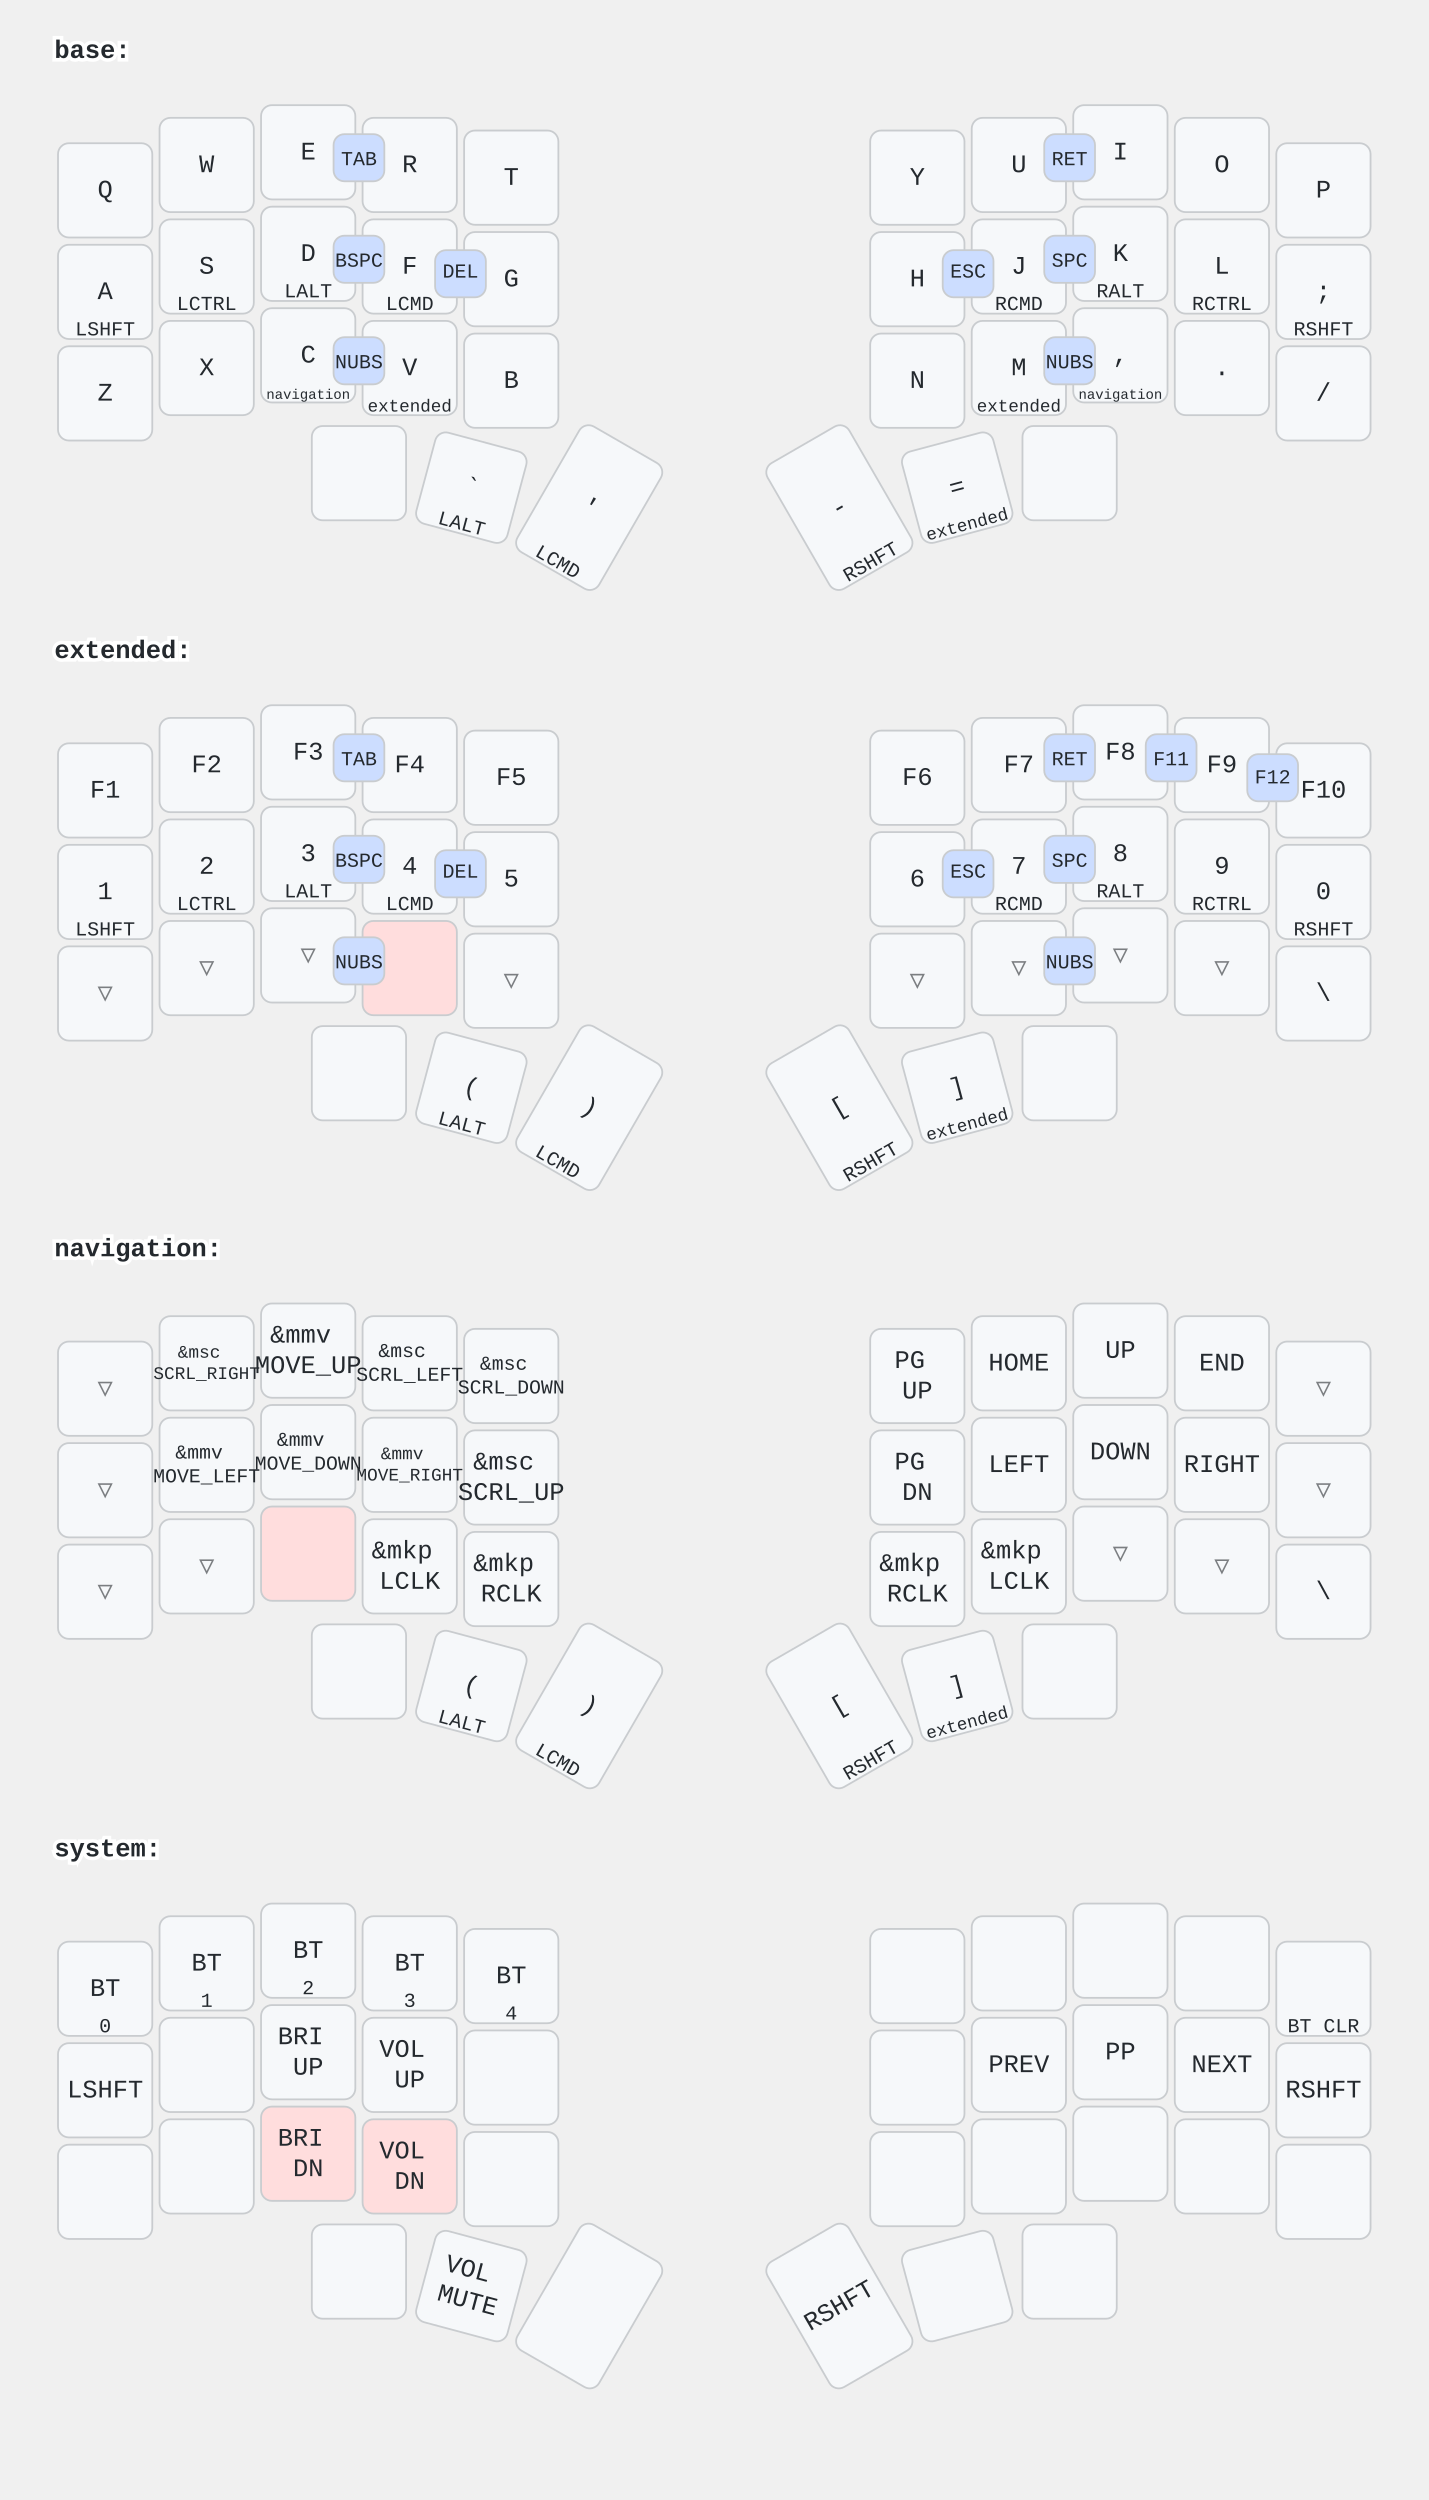
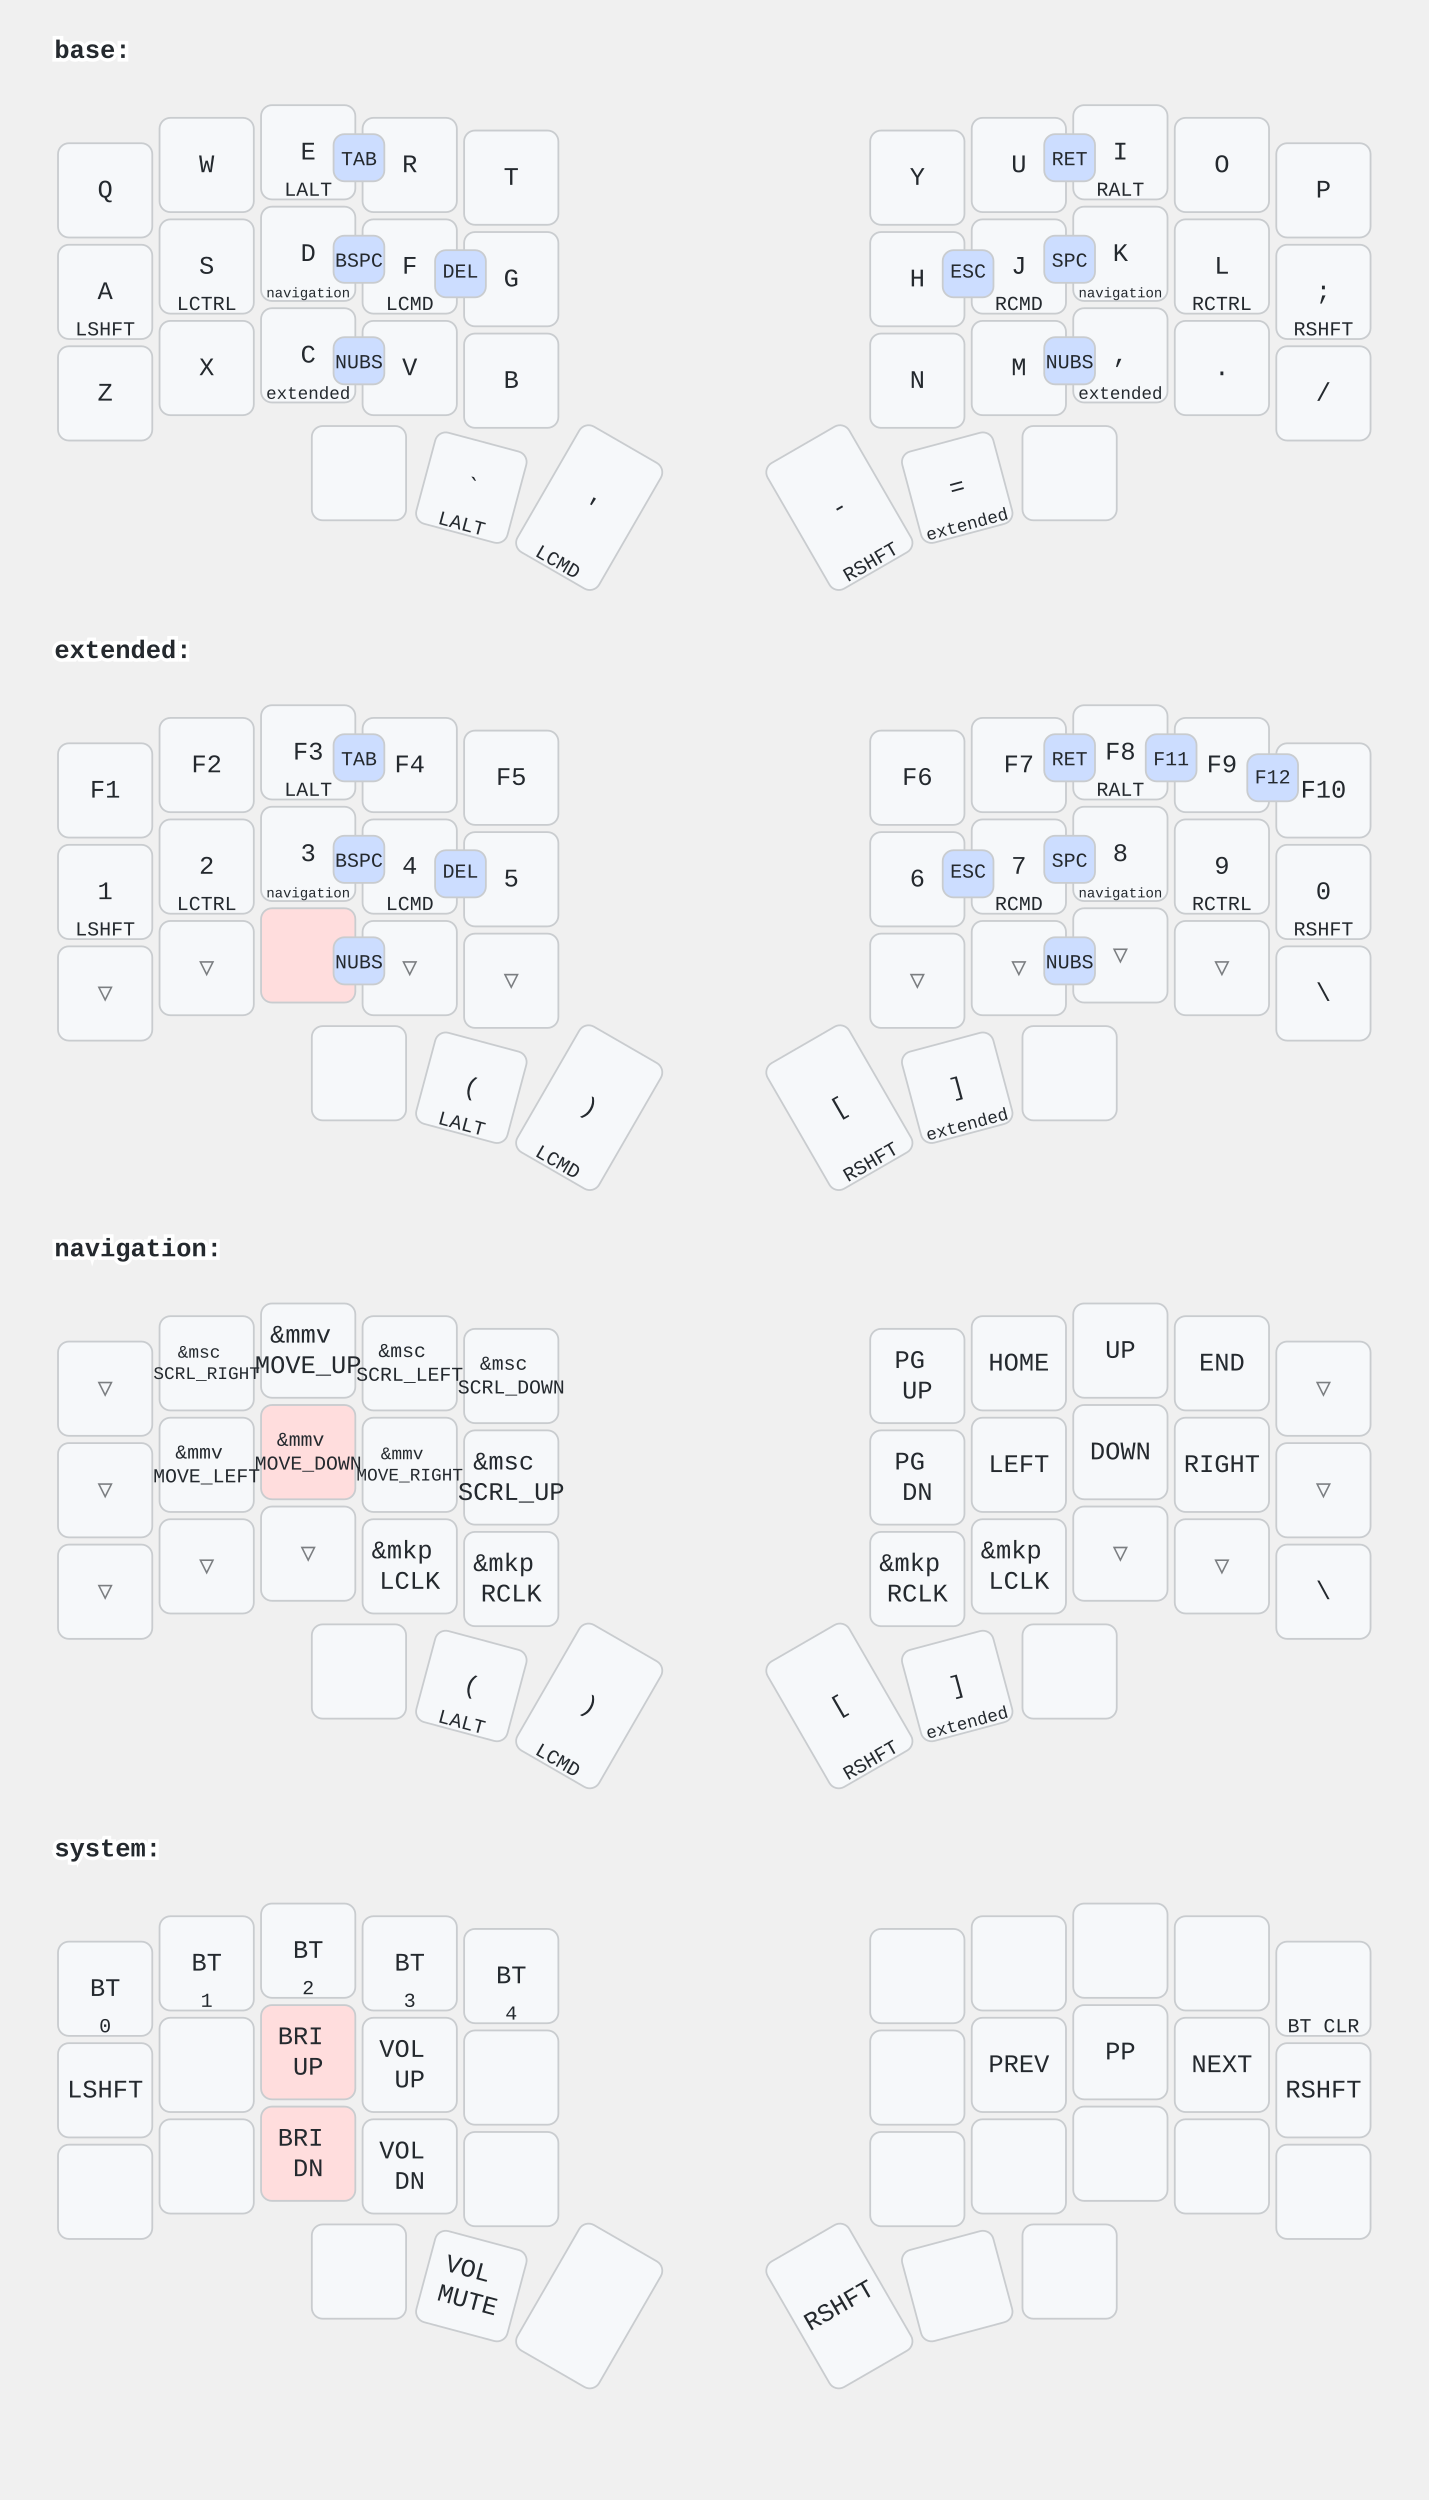
<svg xmlns="http://www.w3.org/2000/svg" width="788" height="1379" viewBox="0 0 788 1379" class="keymap">
  <style>/* inherit to force styles through use tags */
svg path {
    fill: inherit;
}

/* font and background color specifications */
svg.keymap {
    font-family: SFMono-Regular,Consolas,Liberation Mono,Menlo,monospace;
    font-size: 14px;
    font-kerning: normal;
    text-rendering: optimizeLegibility;
    fill: #24292e;
}

/* default key styling */
rect.key {
    fill: #f6f8fa;
}

rect.key, rect.combo {
    stroke: #c9cccf;
    stroke-width: 1;
}

/* default key side styling, only used is draw_key_sides is set */
rect.side {
    filter: brightness(90%);
}

/* color accent for combo boxes */
rect.combo, rect.combo-separate {
    fill: #cdf;
}

/* color accent for held keys */
rect.held, rect.combo.held {
    fill: #fdd;
}

/* color accent for ghost (optional) keys */
rect.ghost, rect.combo.ghost {
    stroke-dasharray: 4, 4;
    stroke-width: 2;
}

text {
    text-anchor: middle;
    dominant-baseline: middle;
}

/* styling for layer labels */
text.label {
    font-weight: bold;
    text-anchor: start;
    stroke: white;
    stroke-width: 4;
    paint-order: stroke;
}

/* styling for optional footer */
text.footer {
    text-anchor: end;
    dominant-baseline: auto;
    stroke: white;
    stroke-width: 4;
    paint-order: stroke;
}

/* styling for combo tap, and key non-tap label text */
text.combo, text.hold, text.shifted, text.left, text.right {
    font-size: 11px;
}

text.hold {
    text-anchor: middle;
    dominant-baseline: auto;
}

text.shifted {
    text-anchor: middle;
    dominant-baseline: hanging;
}

text.left {
    text-anchor: start;
}

text.right {
    text-anchor: end;
}

text.layer-activator {
    text-decoration: underline;
}

/* styling for hold/shifted label text in combo box */
text.combo.hold, text.combo.shifted, text.combo.left, text.combo.right {
    font-size: 8px;
}

/* lighter symbol for transparent keys */
text.trans {
    fill: #7b7e81;
}

/* styling for combo dendrons */
path.combo {
    stroke-width: 1;
    stroke: gray;
    fill: none;
}

/* Start Tabler Icons Cleanup */
/* cannot use height/width with glyphs */
.icon-tabler &gt; path {
    fill: inherit;
    stroke: inherit;
    stroke-width: 2;
}
/* hide tabler's default box */
.icon-tabler &gt; path[stroke="none"][fill="none"] {
    visibility: hidden;
}
/* End Tabler Icons Cleanup */
</style>
  <g transform="translate(30, 0)" class="layer-base">
    <text x="0" y="28" class="label" id="base">base:</text>
    <g transform="translate(0, 56)">
      <g transform="translate(28, 49)" class="key keypos-0">
        <rect rx="6" ry="6" x="-26" y="-26" width="52" height="52" class="key" />
        <text x="0" y="0" class="key tap">Q</text>
      </g>
      <g transform="translate(84, 35)" class="key keypos-1">
        <rect rx="6" ry="6" x="-26" y="-26" width="52" height="52" class="key" />
        <text x="0" y="0" class="key tap">W</text>
      </g>
      <g transform="translate(140, 28)" class="key keypos-2">
        <rect rx="6" ry="6" x="-26" y="-26" width="52" height="52" class="key" />
        <text x="0" y="0" class="key tap">E</text>
+         <text x="0" y="24" class="key hold">LALT</text>
      </g>
      <g transform="translate(196, 35)" class="key keypos-3">
        <rect rx="6" ry="6" x="-26" y="-26" width="52" height="52" class="key" />
        <text x="0" y="0" class="key tap">R</text>
      </g>
      <g transform="translate(252, 42)" class="key keypos-4">
        <rect rx="6" ry="6" x="-26" y="-26" width="52" height="52" class="key" />
        <text x="0" y="0" class="key tap">T</text>
      </g>
      <g transform="translate(476, 42)" class="key keypos-5">
        <rect rx="6" ry="6" x="-26" y="-26" width="52" height="52" class="key" />
        <text x="0" y="0" class="key tap">Y</text>
      </g>
      <g transform="translate(532, 35)" class="key keypos-6">
        <rect rx="6" ry="6" x="-26" y="-26" width="52" height="52" class="key" />
        <text x="0" y="0" class="key tap">U</text>
      </g>
      <g transform="translate(588, 28)" class="key keypos-7">
        <rect rx="6" ry="6" x="-26" y="-26" width="52" height="52" class="key" />
        <text x="0" y="0" class="key tap">I</text>
+         <text x="0" y="24" class="key hold">RALT</text>
      </g>
      <g transform="translate(644, 35)" class="key keypos-8">
        <rect rx="6" ry="6" x="-26" y="-26" width="52" height="52" class="key" />
        <text x="0" y="0" class="key tap">O</text>
      </g>
      <g transform="translate(700, 49)" class="key keypos-9">
        <rect rx="6" ry="6" x="-26" y="-26" width="52" height="52" class="key" />
        <text x="0" y="0" class="key tap">P</text>
      </g>
      <g transform="translate(28, 105)" class="key keypos-10">
        <rect rx="6" ry="6" x="-26" y="-26" width="52" height="52" class="key" />
        <text x="0" y="0" class="key tap">A</text>
        <text x="0" y="24" class="key hold">LSHFT</text>
      </g>
      <g transform="translate(84, 91)" class="key keypos-11">
        <rect rx="6" ry="6" x="-26" y="-26" width="52" height="52" class="key" />
        <text x="0" y="0" class="key tap">S</text>
        <text x="0" y="24" class="key hold">LCTRL</text>
      </g>
      <g transform="translate(140, 84)" class="key keypos-12">
        <rect rx="6" ry="6" x="-26" y="-26" width="52" height="52" class="key" />
        <text x="0" y="0" class="key tap">D</text>
-         <text x="0" y="24" class="key hold">LALT</text>
-       </g>
-       <g transform="translate(196, 91)" class="key keypos-13">
-         <rect rx="6" ry="6" x="-26" y="-26" width="52" height="52" class="key" />
-         <text x="0" y="0" class="key tap">F</text>
-         <text x="0" y="24" class="key hold">LCMD</text>
-       </g>
-       <g transform="translate(252, 98)" class="key keypos-14">
-         <rect rx="6" ry="6" x="-26" y="-26" width="52" height="52" class="key" />
-         <text x="0" y="0" class="key tap">G</text>
-       </g>
-       <g transform="translate(476, 98)" class="key keypos-15">
-         <rect rx="6" ry="6" x="-26" y="-26" width="52" height="52" class="key" />
-         <text x="0" y="0" class="key tap">H</text>
-       </g>
-       <g transform="translate(532, 91)" class="key keypos-16">
-         <rect rx="6" ry="6" x="-26" y="-26" width="52" height="52" class="key" />
-         <text x="0" y="0" class="key tap">J</text>
-         <text x="0" y="24" class="key hold">RCMD</text>
-       </g>
-       <g transform="translate(588, 84)" class="key keypos-17">
-         <rect rx="6" ry="6" x="-26" y="-26" width="52" height="52" class="key" />
-         <text x="0" y="0" class="key tap">K</text>
-         <text x="0" y="24" class="key hold">RALT</text>
-       </g>
-       <g transform="translate(644, 91)" class="key keypos-18">
-         <rect rx="6" ry="6" x="-26" y="-26" width="52" height="52" class="key" />
-         <text x="0" y="0" class="key tap">L</text>
-         <text x="0" y="24" class="key hold">RCTRL</text>
-       </g>
-       <g transform="translate(700, 105)" class="key keypos-19">
-         <rect rx="6" ry="6" x="-26" y="-26" width="52" height="52" class="key" />
-         <text x="0" y="0" class="key tap">;</text>
-         <text x="0" y="24" class="key hold">RSHFT</text>
-       </g>
-       <g transform="translate(28, 161)" class="key keypos-20">
-         <rect rx="6" ry="6" x="-26" y="-26" width="52" height="52" class="key" />
-         <text x="0" y="0" class="key tap">Z</text>
-       </g>
-       <g transform="translate(84, 147)" class="key keypos-21">
-         <rect rx="6" ry="6" x="-26" y="-26" width="52" height="52" class="key" />
-         <text x="0" y="0" class="key tap">X</text>
-       </g>
-       <g transform="translate(140, 140)" class="key keypos-22">
-         <rect rx="6" ry="6" x="-26" y="-26" width="52" height="52" class="key" />
-         <text x="0" y="0" class="key tap">C</text>
        <a href="#navigation">
          <text x="0" y="24" class="key hold layer-activator">
            <tspan style="font-size: 70%">navigation</tspan>
          </text>
        </a>
      </g>
-       <g transform="translate(196, 147)" class="key keypos-23">
-         <rect rx="6" ry="6" x="-26" y="-26" width="52" height="52" class="key" />
-         <text x="0" y="0" class="key tap">V</text>
+       <g transform="translate(196, 91)" class="key keypos-13">
+         <rect rx="6" ry="6" x="-26" y="-26" width="52" height="52" class="key" />
+         <text x="0" y="0" class="key tap">F</text>
+         <text x="0" y="24" class="key hold">LCMD</text>
+       </g>
+       <g transform="translate(252, 98)" class="key keypos-14">
+         <rect rx="6" ry="6" x="-26" y="-26" width="52" height="52" class="key" />
+         <text x="0" y="0" class="key tap">G</text>
+       </g>
+       <g transform="translate(476, 98)" class="key keypos-15">
+         <rect rx="6" ry="6" x="-26" y="-26" width="52" height="52" class="key" />
+         <text x="0" y="0" class="key tap">H</text>
+       </g>
+       <g transform="translate(532, 91)" class="key keypos-16">
+         <rect rx="6" ry="6" x="-26" y="-26" width="52" height="52" class="key" />
+         <text x="0" y="0" class="key tap">J</text>
+         <text x="0" y="24" class="key hold">RCMD</text>
+       </g>
+       <g transform="translate(588, 84)" class="key keypos-17">
+         <rect rx="6" ry="6" x="-26" y="-26" width="52" height="52" class="key" />
+         <text x="0" y="0" class="key tap">K</text>
+         <a href="#navigation">
+           <text x="0" y="24" class="key hold layer-activator">
+             <tspan style="font-size: 70%">navigation</tspan>
+           </text>
+         </a>
+       </g>
+       <g transform="translate(644, 91)" class="key keypos-18">
+         <rect rx="6" ry="6" x="-26" y="-26" width="52" height="52" class="key" />
+         <text x="0" y="0" class="key tap">L</text>
+         <text x="0" y="24" class="key hold">RCTRL</text>
+       </g>
+       <g transform="translate(700, 105)" class="key keypos-19">
+         <rect rx="6" ry="6" x="-26" y="-26" width="52" height="52" class="key" />
+         <text x="0" y="0" class="key tap">;</text>
+         <text x="0" y="24" class="key hold">RSHFT</text>
+       </g>
+       <g transform="translate(28, 161)" class="key keypos-20">
+         <rect rx="6" ry="6" x="-26" y="-26" width="52" height="52" class="key" />
+         <text x="0" y="0" class="key tap">Z</text>
+       </g>
+       <g transform="translate(84, 147)" class="key keypos-21">
+         <rect rx="6" ry="6" x="-26" y="-26" width="52" height="52" class="key" />
+         <text x="0" y="0" class="key tap">X</text>
+       </g>
+       <g transform="translate(140, 140)" class="key keypos-22">
+         <rect rx="6" ry="6" x="-26" y="-26" width="52" height="52" class="key" />
+         <text x="0" y="0" class="key tap">C</text>
        <a href="#extended">
          <text x="0" y="24" class="key hold layer-activator">
            <tspan style="font-size: 88%">extended</tspan>
          </text>
        </a>
      </g>
+       <g transform="translate(196, 147)" class="key keypos-23">
+         <rect rx="6" ry="6" x="-26" y="-26" width="52" height="52" class="key" />
+         <text x="0" y="0" class="key tap">V</text>
+       </g>
      <g transform="translate(252, 154)" class="key keypos-24">
        <rect rx="6" ry="6" x="-26" y="-26" width="52" height="52" class="key" />
        <text x="0" y="0" class="key tap">B</text>
      </g>
      <g transform="translate(476, 154)" class="key keypos-25">
        <rect rx="6" ry="6" x="-26" y="-26" width="52" height="52" class="key" />
        <text x="0" y="0" class="key tap">N</text>
      </g>
      <g transform="translate(532, 147)" class="key keypos-26">
        <rect rx="6" ry="6" x="-26" y="-26" width="52" height="52" class="key" />
        <text x="0" y="0" class="key tap">M</text>
+       </g>
+       <g transform="translate(588, 140)" class="key keypos-27">
+         <rect rx="6" ry="6" x="-26" y="-26" width="52" height="52" class="key" />
+         <text x="0" y="0" class="key tap">,</text>
        <a href="#extended">
          <text x="0" y="24" class="key hold layer-activator">
            <tspan style="font-size: 88%">extended</tspan>
-           </text>
-         </a>
-       </g>
-       <g transform="translate(588, 140)" class="key keypos-27">
-         <rect rx="6" ry="6" x="-26" y="-26" width="52" height="52" class="key" />
-         <text x="0" y="0" class="key tap">,</text>
-         <a href="#navigation">
-           <text x="0" y="24" class="key hold layer-activator">
-             <tspan style="font-size: 70%">navigation</tspan>
          </text>
        </a>
      </g>
      <g transform="translate(644, 147)" class="key keypos-28">
        <rect rx="6" ry="6" x="-26" y="-26" width="52" height="52" class="key" />
        <text x="0" y="0" class="key tap">.</text>
      </g>
      <g transform="translate(700, 161)" class="key keypos-29">
        <rect rx="6" ry="6" x="-26" y="-26" width="52" height="52" class="key" />
        <text x="0" y="0" class="key tap">/</text>
      </g>
      <g transform="translate(168, 205)" class="key keypos-30">
        <rect rx="6" ry="6" x="-26" y="-26" width="52" height="52" class="key" />
      </g>
      <g transform="translate(230, 213) rotate(15.0)" class="key keypos-31">
        <rect rx="6" ry="6" x="-26" y="-26" width="52" height="52" class="key" />
        <text x="0" y="0" class="key tap">`</text>
        <text x="0" y="24" class="key hold">LALT</text>
      </g>
      <g transform="translate(295, 224) rotate(30.0)" class="key keypos-32">
        <rect rx="6" ry="6" x="-26" y="-40" width="52" height="80" class="key" />
        <text x="0" y="0" class="key tap">'</text>
        <text x="0" y="38" class="key hold">LCMD</text>
      </g>
      <g transform="translate(433, 224) rotate(-30.0)" class="key keypos-33">
        <rect rx="6" ry="6" x="-26" y="-40" width="52" height="80" class="key" />
        <text x="0" y="0" class="key tap">-</text>
        <text x="0" y="38" class="key hold">RSHFT</text>
      </g>
      <g transform="translate(498, 213) rotate(-15.0)" class="key keypos-34">
        <rect rx="6" ry="6" x="-26" y="-26" width="52" height="52" class="key" />
        <text x="0" y="0" class="key tap">=</text>
        <a href="#extended">
          <text x="0" y="24" class="key hold layer-activator">
            <tspan style="font-size: 88%">extended</tspan>
          </text>
        </a>
      </g>
      <g transform="translate(560, 205)" class="key keypos-35">
        <rect rx="6" ry="6" x="-26" y="-26" width="52" height="52" class="key" />
      </g>
      <g class="combo combopos-0">
        <rect rx="6" ry="6" x="154" y="18" width="28" height="26" class="combo" />
        <text x="168" y="32" class="combo tap">TAB</text>
      </g>
      <g class="combo combopos-1">
        <rect rx="6" ry="6" x="154" y="74" width="28" height="26" class="combo" />
        <text x="168" y="88" class="combo tap">BSPC</text>
      </g>
      <g class="combo combopos-2">
        <rect rx="6" ry="6" x="210" y="82" width="28" height="26" class="combo" />
        <text x="224" y="94" class="combo tap">DEL</text>
      </g>
      <g class="combo combopos-3">
        <rect rx="6" ry="6" x="546" y="18" width="28" height="26" class="combo" />
        <text x="560" y="32" class="combo tap">RET</text>
      </g>
      <g class="combo combopos-4">
        <rect rx="6" ry="6" x="490" y="82" width="28" height="26" class="combo" />
        <text x="504" y="94" class="combo tap">ESC</text>
      </g>
      <g class="combo combopos-5">
        <rect rx="6" ry="6" x="546" y="74" width="28" height="26" class="combo" />
        <text x="560" y="88" class="combo tap">SPC</text>
      </g>
      <g class="combo combopos-6">
        <rect rx="6" ry="6" x="154" y="130" width="28" height="26" class="combo" />
        <text x="168" y="144" class="combo tap">NUBS</text>
      </g>
      <g class="combo combopos-7">
        <rect rx="6" ry="6" x="546" y="130" width="28" height="26" class="combo" />
        <text x="560" y="144" class="combo tap">NUBS</text>
      </g>
    </g>
  </g>
  <g transform="translate(30, 331)" class="layer-extended">
    <text x="0" y="28" class="label" id="extended">extended:</text>
    <g transform="translate(0, 56)">
      <g transform="translate(28, 49)" class="key keypos-0">
        <rect rx="6" ry="6" x="-26" y="-26" width="52" height="52" class="key" />
        <text x="0" y="0" class="key tap">F1</text>
      </g>
      <g transform="translate(84, 35)" class="key keypos-1">
        <rect rx="6" ry="6" x="-26" y="-26" width="52" height="52" class="key" />
        <text x="0" y="0" class="key tap">F2</text>
      </g>
      <g transform="translate(140, 28)" class="key keypos-2">
        <rect rx="6" ry="6" x="-26" y="-26" width="52" height="52" class="key" />
        <text x="0" y="0" class="key tap">F3</text>
+         <text x="0" y="24" class="key hold">LALT</text>
      </g>
      <g transform="translate(196, 35)" class="key keypos-3">
        <rect rx="6" ry="6" x="-26" y="-26" width="52" height="52" class="key" />
        <text x="0" y="0" class="key tap">F4</text>
      </g>
      <g transform="translate(252, 42)" class="key keypos-4">
        <rect rx="6" ry="6" x="-26" y="-26" width="52" height="52" class="key" />
        <text x="0" y="0" class="key tap">F5</text>
      </g>
      <g transform="translate(476, 42)" class="key keypos-5">
        <rect rx="6" ry="6" x="-26" y="-26" width="52" height="52" class="key" />
        <text x="0" y="0" class="key tap">F6</text>
      </g>
      <g transform="translate(532, 35)" class="key keypos-6">
        <rect rx="6" ry="6" x="-26" y="-26" width="52" height="52" class="key" />
        <text x="0" y="0" class="key tap">F7</text>
      </g>
      <g transform="translate(588, 28)" class="key keypos-7">
        <rect rx="6" ry="6" x="-26" y="-26" width="52" height="52" class="key" />
        <text x="0" y="0" class="key tap">F8</text>
+         <text x="0" y="24" class="key hold">RALT</text>
      </g>
      <g transform="translate(644, 35)" class="key keypos-8">
        <rect rx="6" ry="6" x="-26" y="-26" width="52" height="52" class="key" />
        <text x="0" y="0" class="key tap">F9</text>
      </g>
      <g transform="translate(700, 49)" class="key keypos-9">
        <rect rx="6" ry="6" x="-26" y="-26" width="52" height="52" class="key" />
        <text x="0" y="0" class="key tap">F10</text>
      </g>
      <g transform="translate(28, 105)" class="key keypos-10">
        <rect rx="6" ry="6" x="-26" y="-26" width="52" height="52" class="key" />
        <text x="0" y="0" class="key tap">1</text>
        <text x="0" y="24" class="key hold">LSHFT</text>
      </g>
      <g transform="translate(84, 91)" class="key keypos-11">
        <rect rx="6" ry="6" x="-26" y="-26" width="52" height="52" class="key" />
        <text x="0" y="0" class="key tap">2</text>
        <text x="0" y="24" class="key hold">LCTRL</text>
      </g>
      <g transform="translate(140, 84)" class="key keypos-12">
        <rect rx="6" ry="6" x="-26" y="-26" width="52" height="52" class="key" />
        <text x="0" y="0" class="key tap">3</text>
-         <text x="0" y="24" class="key hold">LALT</text>
+         <a href="#navigation">
+           <text x="0" y="24" class="key hold layer-activator">
+             <tspan style="font-size: 70%">navigation</tspan>
+           </text>
+         </a>
      </g>
      <g transform="translate(196, 91)" class="key keypos-13">
        <rect rx="6" ry="6" x="-26" y="-26" width="52" height="52" class="key" />
        <text x="0" y="0" class="key tap">4</text>
        <text x="0" y="24" class="key hold">LCMD</text>
      </g>
      <g transform="translate(252, 98)" class="key keypos-14">
        <rect rx="6" ry="6" x="-26" y="-26" width="52" height="52" class="key" />
        <text x="0" y="0" class="key tap">5</text>
      </g>
      <g transform="translate(476, 98)" class="key keypos-15">
        <rect rx="6" ry="6" x="-26" y="-26" width="52" height="52" class="key" />
        <text x="0" y="0" class="key tap">6</text>
      </g>
      <g transform="translate(532, 91)" class="key keypos-16">
        <rect rx="6" ry="6" x="-26" y="-26" width="52" height="52" class="key" />
        <text x="0" y="0" class="key tap">7</text>
        <text x="0" y="24" class="key hold">RCMD</text>
      </g>
      <g transform="translate(588, 84)" class="key keypos-17">
        <rect rx="6" ry="6" x="-26" y="-26" width="52" height="52" class="key" />
        <text x="0" y="0" class="key tap">8</text>
-         <text x="0" y="24" class="key hold">RALT</text>
+         <a href="#navigation">
+           <text x="0" y="24" class="key hold layer-activator">
+             <tspan style="font-size: 70%">navigation</tspan>
+           </text>
+         </a>
      </g>
      <g transform="translate(644, 91)" class="key keypos-18">
        <rect rx="6" ry="6" x="-26" y="-26" width="52" height="52" class="key" />
        <text x="0" y="0" class="key tap">9</text>
        <text x="0" y="24" class="key hold">RCTRL</text>
      </g>
      <g transform="translate(700, 105)" class="key keypos-19">
        <rect rx="6" ry="6" x="-26" y="-26" width="52" height="52" class="key" />
        <text x="0" y="0" class="key tap">0</text>
        <text x="0" y="24" class="key hold">RSHFT</text>
      </g>
      <g transform="translate(28, 161)" class="key trans keypos-20">
        <rect rx="6" ry="6" x="-26" y="-26" width="52" height="52" class="key trans" />
        <text x="0" y="0" class="key trans tap">▽</text>
      </g>
      <g transform="translate(84, 147)" class="key trans keypos-21">
        <rect rx="6" ry="6" x="-26" y="-26" width="52" height="52" class="key trans" />
        <text x="0" y="0" class="key trans tap">▽</text>
      </g>
-       <g transform="translate(140, 140)" class="key trans keypos-22">
-         <rect rx="6" ry="6" x="-26" y="-26" width="52" height="52" class="key trans" />
-         <text x="0" y="0" class="key trans tap">▽</text>
-       </g>
-       <g transform="translate(196, 147)" class="key held keypos-23">
+       <g transform="translate(140, 140)" class="key held keypos-22">
        <rect rx="6" ry="6" x="-26" y="-26" width="52" height="52" class="key held" />
+       </g>
+       <g transform="translate(196, 147)" class="key trans keypos-23">
+         <rect rx="6" ry="6" x="-26" y="-26" width="52" height="52" class="key trans" />
+         <text x="0" y="0" class="key trans tap">▽</text>
      </g>
      <g transform="translate(252, 154)" class="key trans keypos-24">
        <rect rx="6" ry="6" x="-26" y="-26" width="52" height="52" class="key trans" />
        <text x="0" y="0" class="key trans tap">▽</text>
      </g>
      <g transform="translate(476, 154)" class="key trans keypos-25">
        <rect rx="6" ry="6" x="-26" y="-26" width="52" height="52" class="key trans" />
        <text x="0" y="0" class="key trans tap">▽</text>
      </g>
      <g transform="translate(532, 147)" class="key trans keypos-26">
        <rect rx="6" ry="6" x="-26" y="-26" width="52" height="52" class="key trans" />
        <text x="0" y="0" class="key trans tap">▽</text>
      </g>
      <g transform="translate(588, 140)" class="key trans keypos-27">
        <rect rx="6" ry="6" x="-26" y="-26" width="52" height="52" class="key trans" />
        <text x="0" y="0" class="key trans tap">▽</text>
      </g>
      <g transform="translate(644, 147)" class="key trans keypos-28">
        <rect rx="6" ry="6" x="-26" y="-26" width="52" height="52" class="key trans" />
        <text x="0" y="0" class="key trans tap">▽</text>
      </g>
      <g transform="translate(700, 161)" class="key keypos-29">
        <rect rx="6" ry="6" x="-26" y="-26" width="52" height="52" class="key" />
        <text x="0" y="0" class="key tap">\</text>
      </g>
      <g transform="translate(168, 205)" class="key keypos-30">
        <rect rx="6" ry="6" x="-26" y="-26" width="52" height="52" class="key" />
      </g>
      <g transform="translate(230, 213) rotate(15.0)" class="key keypos-31">
        <rect rx="6" ry="6" x="-26" y="-26" width="52" height="52" class="key" />
        <text x="0" y="0" class="key tap">(</text>
        <text x="0" y="24" class="key hold">LALT</text>
      </g>
      <g transform="translate(295, 224) rotate(30.0)" class="key keypos-32">
        <rect rx="6" ry="6" x="-26" y="-40" width="52" height="80" class="key" />
        <text x="0" y="0" class="key tap">)</text>
        <text x="0" y="38" class="key hold">LCMD</text>
      </g>
      <g transform="translate(433, 224) rotate(-30.0)" class="key keypos-33">
        <rect rx="6" ry="6" x="-26" y="-40" width="52" height="80" class="key" />
        <text x="0" y="0" class="key tap">[</text>
        <text x="0" y="38" class="key hold">RSHFT</text>
      </g>
      <g transform="translate(498, 213) rotate(-15.0)" class="key keypos-34">
        <rect rx="6" ry="6" x="-26" y="-26" width="52" height="52" class="key" />
        <text x="0" y="0" class="key tap">]</text>
        <a href="#extended">
          <text x="0" y="24" class="key hold layer-activator">
            <tspan style="font-size: 88%">extended</tspan>
          </text>
        </a>
      </g>
      <g transform="translate(560, 205)" class="key keypos-35">
        <rect rx="6" ry="6" x="-26" y="-26" width="52" height="52" class="key" />
      </g>
      <g class="combo combopos-0">
        <rect rx="6" ry="6" x="154" y="18" width="28" height="26" class="combo" />
        <text x="168" y="32" class="combo tap">TAB</text>
      </g>
      <g class="combo combopos-1">
        <rect rx="6" ry="6" x="154" y="74" width="28" height="26" class="combo" />
        <text x="168" y="88" class="combo tap">BSPC</text>
      </g>
      <g class="combo combopos-2">
        <rect rx="6" ry="6" x="210" y="82" width="28" height="26" class="combo" />
        <text x="224" y="94" class="combo tap">DEL</text>
      </g>
      <g class="combo combopos-3">
        <rect rx="6" ry="6" x="546" y="18" width="28" height="26" class="combo" />
        <text x="560" y="32" class="combo tap">RET</text>
      </g>
      <g class="combo combopos-4">
        <rect rx="6" ry="6" x="490" y="82" width="28" height="26" class="combo" />
        <text x="504" y="94" class="combo tap">ESC</text>
      </g>
      <g class="combo combopos-5">
        <rect rx="6" ry="6" x="546" y="74" width="28" height="26" class="combo" />
        <text x="560" y="88" class="combo tap">SPC</text>
      </g>
      <g class="combo combopos-6">
        <rect rx="6" ry="6" x="154" y="130" width="28" height="26" class="combo" />
        <text x="168" y="144" class="combo tap">NUBS</text>
      </g>
      <g class="combo combopos-7">
        <rect rx="6" ry="6" x="546" y="130" width="28" height="26" class="combo" />
        <text x="560" y="144" class="combo tap">NUBS</text>
      </g>
      <g class="combo combopos-8">
        <rect rx="6" ry="6" x="602" y="18" width="28" height="26" class="combo" />
        <text x="616" y="32" class="combo tap">F11</text>
      </g>
      <g class="combo combopos-9">
        <rect rx="6" ry="6" x="658" y="29" width="28" height="26" class="combo" />
        <text x="672" y="42" class="combo tap">F12</text>
      </g>
    </g>
  </g>
  <g transform="translate(30, 661)" class="layer-navigation">
    <text x="0" y="28" class="label" id="navigation">navigation:</text>
    <g transform="translate(0, 56)">
      <g transform="translate(28, 49)" class="key trans keypos-0">
        <rect rx="6" ry="6" x="-26" y="-26" width="52" height="52" class="key trans" />
        <text x="0" y="0" class="key trans tap">▽</text>
      </g>
      <g transform="translate(84, 35)" class="key keypos-1">
        <rect rx="6" ry="6" x="-26" y="-26" width="52" height="52" class="key" />
        <text x="0" y="0" class="key tap">
          <tspan x="0" dy="-0.6em" style="font-size: 70%">&amp;msc</tspan>
          <tspan x="0" dy="1.2em" style="font-size: 70%">SCRL_RIGHT</tspan>
        </text>
      </g>
      <g transform="translate(140, 28)" class="key keypos-2">
        <rect rx="6" ry="6" x="-26" y="-26" width="52" height="52" class="key" />
        <text x="0" y="0" class="key tap">
          <tspan x="0" dy="-0.6em">&amp;mmv</tspan>
          <tspan x="0" dy="1.2em">MOVE_UP</tspan>
        </text>
      </g>
      <g transform="translate(196, 35)" class="key keypos-3">
        <rect rx="6" ry="6" x="-26" y="-26" width="52" height="52" class="key" />
        <text x="0" y="0" class="key tap">
          <tspan x="0" dy="-0.6em" style="font-size: 78%">&amp;msc</tspan>
          <tspan x="0" dy="1.2em" style="font-size: 78%">SCRL_LEFT</tspan>
        </text>
      </g>
      <g transform="translate(252, 42)" class="key keypos-4">
        <rect rx="6" ry="6" x="-26" y="-26" width="52" height="52" class="key" />
        <text x="0" y="0" class="key tap">
          <tspan x="0" dy="-0.6em" style="font-size: 78%">&amp;msc</tspan>
          <tspan x="0" dy="1.2em" style="font-size: 78%">SCRL_DOWN</tspan>
        </text>
      </g>
      <g transform="translate(476, 42)" class="key keypos-5">
        <rect rx="6" ry="6" x="-26" y="-26" width="52" height="52" class="key" />
        <text x="0" y="0" class="key tap">
          <tspan x="0" dy="-0.6em">PG</tspan>
          <tspan x="0" dy="1.2em">UP</tspan>
        </text>
      </g>
      <g transform="translate(532, 35)" class="key keypos-6">
        <rect rx="6" ry="6" x="-26" y="-26" width="52" height="52" class="key" />
        <text x="0" y="0" class="key tap">HOME</text>
      </g>
      <g transform="translate(588, 28)" class="key keypos-7">
        <rect rx="6" ry="6" x="-26" y="-26" width="52" height="52" class="key" />
        <text x="0" y="0" class="key tap">UP</text>
      </g>
      <g transform="translate(644, 35)" class="key keypos-8">
        <rect rx="6" ry="6" x="-26" y="-26" width="52" height="52" class="key" />
        <text x="0" y="0" class="key tap">END</text>
      </g>
      <g transform="translate(700, 49)" class="key trans keypos-9">
        <rect rx="6" ry="6" x="-26" y="-26" width="52" height="52" class="key trans" />
        <text x="0" y="0" class="key trans tap">▽</text>
      </g>
      <g transform="translate(28, 105)" class="key trans keypos-10">
        <rect rx="6" ry="6" x="-26" y="-26" width="52" height="52" class="key trans" />
        <text x="0" y="0" class="key trans tap">▽</text>
      </g>
      <g transform="translate(84, 91)" class="key keypos-11">
        <rect rx="6" ry="6" x="-26" y="-26" width="52" height="52" class="key" />
        <text x="0" y="0" class="key tap">
          <tspan x="0" dy="-0.6em" style="font-size: 78%">&amp;mmv</tspan>
          <tspan x="0" dy="1.2em" style="font-size: 78%">MOVE_LEFT</tspan>
        </text>
      </g>
-       <g transform="translate(140, 84)" class="key keypos-12">
-         <rect rx="6" ry="6" x="-26" y="-26" width="52" height="52" class="key" />
-         <text x="0" y="0" class="key tap">
+       <g transform="translate(140, 84)" class="key held keypos-12">
+         <rect rx="6" ry="6" x="-26" y="-26" width="52" height="52" class="key held" />
+         <text x="0" y="0" class="key held tap">
          <tspan x="0" dy="-0.6em" style="font-size: 78%">&amp;mmv</tspan>
          <tspan x="0" dy="1.2em" style="font-size: 78%">MOVE_DOWN</tspan>
        </text>
      </g>
      <g transform="translate(196, 91)" class="key keypos-13">
        <rect rx="6" ry="6" x="-26" y="-26" width="52" height="52" class="key" />
        <text x="0" y="0" class="key tap">
          <tspan x="0" dy="-0.6em" style="font-size: 70%">&amp;mmv</tspan>
          <tspan x="0" dy="1.2em" style="font-size: 70%">MOVE_RIGHT</tspan>
        </text>
      </g>
      <g transform="translate(252, 98)" class="key keypos-14">
        <rect rx="6" ry="6" x="-26" y="-26" width="52" height="52" class="key" />
        <text x="0" y="0" class="key tap">
          <tspan x="0" dy="-0.6em">&amp;msc</tspan>
          <tspan x="0" dy="1.2em">SCRL_UP</tspan>
        </text>
      </g>
      <g transform="translate(476, 98)" class="key keypos-15">
        <rect rx="6" ry="6" x="-26" y="-26" width="52" height="52" class="key" />
        <text x="0" y="0" class="key tap">
          <tspan x="0" dy="-0.6em">PG</tspan>
          <tspan x="0" dy="1.2em">DN</tspan>
        </text>
      </g>
      <g transform="translate(532, 91)" class="key keypos-16">
        <rect rx="6" ry="6" x="-26" y="-26" width="52" height="52" class="key" />
        <text x="0" y="0" class="key tap">LEFT</text>
      </g>
      <g transform="translate(588, 84)" class="key keypos-17">
        <rect rx="6" ry="6" x="-26" y="-26" width="52" height="52" class="key" />
        <text x="0" y="0" class="key tap">DOWN</text>
      </g>
      <g transform="translate(644, 91)" class="key keypos-18">
        <rect rx="6" ry="6" x="-26" y="-26" width="52" height="52" class="key" />
        <text x="0" y="0" class="key tap">RIGHT</text>
      </g>
      <g transform="translate(700, 105)" class="key trans keypos-19">
        <rect rx="6" ry="6" x="-26" y="-26" width="52" height="52" class="key trans" />
        <text x="0" y="0" class="key trans tap">▽</text>
      </g>
      <g transform="translate(28, 161)" class="key trans keypos-20">
        <rect rx="6" ry="6" x="-26" y="-26" width="52" height="52" class="key trans" />
        <text x="0" y="0" class="key trans tap">▽</text>
      </g>
      <g transform="translate(84, 147)" class="key trans keypos-21">
        <rect rx="6" ry="6" x="-26" y="-26" width="52" height="52" class="key trans" />
        <text x="0" y="0" class="key trans tap">▽</text>
      </g>
-       <g transform="translate(140, 140)" class="key held keypos-22">
-         <rect rx="6" ry="6" x="-26" y="-26" width="52" height="52" class="key held" />
+       <g transform="translate(140, 140)" class="key trans keypos-22">
+         <rect rx="6" ry="6" x="-26" y="-26" width="52" height="52" class="key trans" />
+         <text x="0" y="0" class="key trans tap">▽</text>
      </g>
      <g transform="translate(196, 147)" class="key keypos-23">
        <rect rx="6" ry="6" x="-26" y="-26" width="52" height="52" class="key" />
        <text x="0" y="0" class="key tap">
          <tspan x="0" dy="-0.6em">&amp;mkp</tspan>
          <tspan x="0" dy="1.2em">LCLK</tspan>
        </text>
      </g>
      <g transform="translate(252, 154)" class="key keypos-24">
        <rect rx="6" ry="6" x="-26" y="-26" width="52" height="52" class="key" />
        <text x="0" y="0" class="key tap">
          <tspan x="0" dy="-0.6em">&amp;mkp</tspan>
          <tspan x="0" dy="1.2em">RCLK</tspan>
        </text>
      </g>
      <g transform="translate(476, 154)" class="key keypos-25">
        <rect rx="6" ry="6" x="-26" y="-26" width="52" height="52" class="key" />
        <text x="0" y="0" class="key tap">
          <tspan x="0" dy="-0.6em">&amp;mkp</tspan>
          <tspan x="0" dy="1.2em">RCLK</tspan>
        </text>
      </g>
      <g transform="translate(532, 147)" class="key keypos-26">
        <rect rx="6" ry="6" x="-26" y="-26" width="52" height="52" class="key" />
        <text x="0" y="0" class="key tap">
          <tspan x="0" dy="-0.6em">&amp;mkp</tspan>
          <tspan x="0" dy="1.2em">LCLK</tspan>
        </text>
      </g>
      <g transform="translate(588, 140)" class="key trans keypos-27">
        <rect rx="6" ry="6" x="-26" y="-26" width="52" height="52" class="key trans" />
        <text x="0" y="0" class="key trans tap">▽</text>
      </g>
      <g transform="translate(644, 147)" class="key trans keypos-28">
        <rect rx="6" ry="6" x="-26" y="-26" width="52" height="52" class="key trans" />
        <text x="0" y="0" class="key trans tap">▽</text>
      </g>
      <g transform="translate(700, 161)" class="key keypos-29">
        <rect rx="6" ry="6" x="-26" y="-26" width="52" height="52" class="key" />
        <text x="0" y="0" class="key tap">\</text>
      </g>
      <g transform="translate(168, 205)" class="key keypos-30">
        <rect rx="6" ry="6" x="-26" y="-26" width="52" height="52" class="key" />
      </g>
      <g transform="translate(230, 213) rotate(15.0)" class="key keypos-31">
        <rect rx="6" ry="6" x="-26" y="-26" width="52" height="52" class="key" />
        <text x="0" y="0" class="key tap">(</text>
        <text x="0" y="24" class="key hold">LALT</text>
      </g>
      <g transform="translate(295, 224) rotate(30.0)" class="key keypos-32">
        <rect rx="6" ry="6" x="-26" y="-40" width="52" height="80" class="key" />
        <text x="0" y="0" class="key tap">)</text>
        <text x="0" y="38" class="key hold">LCMD</text>
      </g>
      <g transform="translate(433, 224) rotate(-30.0)" class="key keypos-33">
        <rect rx="6" ry="6" x="-26" y="-40" width="52" height="80" class="key" />
        <text x="0" y="0" class="key tap">[</text>
        <text x="0" y="38" class="key hold">RSHFT</text>
      </g>
      <g transform="translate(498, 213) rotate(-15.0)" class="key keypos-34">
        <rect rx="6" ry="6" x="-26" y="-26" width="52" height="52" class="key" />
        <text x="0" y="0" class="key tap">]</text>
        <a href="#extended">
          <text x="0" y="24" class="key hold layer-activator">
            <tspan style="font-size: 88%">extended</tspan>
          </text>
        </a>
      </g>
      <g transform="translate(560, 205)" class="key keypos-35">
        <rect rx="6" ry="6" x="-26" y="-26" width="52" height="52" class="key" />
      </g>
    </g>
  </g>
  <g transform="translate(30, 992)" class="layer-system">
    <text x="0" y="28" class="label" id="system">system:</text>
    <g transform="translate(0, 56)">
      <g transform="translate(28, 49)" class="key keypos-0">
        <rect rx="6" ry="6" x="-26" y="-26" width="52" height="52" class="key" />
        <text x="0" y="0" class="key tap">BT</text>
        <text x="0" y="24" class="key hold">0</text>
      </g>
      <g transform="translate(84, 35)" class="key keypos-1">
        <rect rx="6" ry="6" x="-26" y="-26" width="52" height="52" class="key" />
        <text x="0" y="0" class="key tap">BT</text>
        <text x="0" y="24" class="key hold">1</text>
      </g>
      <g transform="translate(140, 28)" class="key keypos-2">
        <rect rx="6" ry="6" x="-26" y="-26" width="52" height="52" class="key" />
        <text x="0" y="0" class="key tap">BT</text>
        <text x="0" y="24" class="key hold">2</text>
      </g>
      <g transform="translate(196, 35)" class="key keypos-3">
        <rect rx="6" ry="6" x="-26" y="-26" width="52" height="52" class="key" />
        <text x="0" y="0" class="key tap">BT</text>
        <text x="0" y="24" class="key hold">3</text>
      </g>
      <g transform="translate(252, 42)" class="key keypos-4">
        <rect rx="6" ry="6" x="-26" y="-26" width="52" height="52" class="key" />
        <text x="0" y="0" class="key tap">BT</text>
        <text x="0" y="24" class="key hold">4</text>
      </g>
      <g transform="translate(476, 42)" class="key keypos-5">
        <rect rx="6" ry="6" x="-26" y="-26" width="52" height="52" class="key" />
      </g>
      <g transform="translate(532, 35)" class="key keypos-6">
        <rect rx="6" ry="6" x="-26" y="-26" width="52" height="52" class="key" />
      </g>
      <g transform="translate(588, 28)" class="key keypos-7">
        <rect rx="6" ry="6" x="-26" y="-26" width="52" height="52" class="key" />
      </g>
      <g transform="translate(644, 35)" class="key keypos-8">
        <rect rx="6" ry="6" x="-26" y="-26" width="52" height="52" class="key" />
      </g>
      <g transform="translate(700, 49)" class="key keypos-9">
        <rect rx="6" ry="6" x="-26" y="-26" width="52" height="52" class="key" />
        <text x="0" y="24" class="key hold">BT CLR</text>
      </g>
      <g transform="translate(28, 105)" class="key keypos-10">
        <rect rx="6" ry="6" x="-26" y="-26" width="52" height="52" class="key" />
        <text x="0" y="0" class="key tap">LSHFT</text>
      </g>
      <g transform="translate(84, 91)" class="key keypos-11">
        <rect rx="6" ry="6" x="-26" y="-26" width="52" height="52" class="key" />
      </g>
-       <g transform="translate(140, 84)" class="key keypos-12">
-         <rect rx="6" ry="6" x="-26" y="-26" width="52" height="52" class="key" />
-         <text x="0" y="0" class="key tap">
+       <g transform="translate(140, 84)" class="key held keypos-12">
+         <rect rx="6" ry="6" x="-26" y="-26" width="52" height="52" class="key held" />
+         <text x="0" y="0" class="key held tap">
          <tspan x="0" dy="-0.6em">BRI</tspan>
          <tspan x="0" dy="1.2em">UP</tspan>
        </text>
      </g>
      <g transform="translate(196, 91)" class="key keypos-13">
        <rect rx="6" ry="6" x="-26" y="-26" width="52" height="52" class="key" />
        <text x="0" y="0" class="key tap">
          <tspan x="0" dy="-0.6em">VOL</tspan>
          <tspan x="0" dy="1.2em">UP</tspan>
        </text>
      </g>
      <g transform="translate(252, 98)" class="key keypos-14">
        <rect rx="6" ry="6" x="-26" y="-26" width="52" height="52" class="key" />
      </g>
      <g transform="translate(476, 98)" class="key keypos-15">
        <rect rx="6" ry="6" x="-26" y="-26" width="52" height="52" class="key" />
      </g>
      <g transform="translate(532, 91)" class="key keypos-16">
        <rect rx="6" ry="6" x="-26" y="-26" width="52" height="52" class="key" />
        <text x="0" y="0" class="key tap">PREV</text>
      </g>
      <g transform="translate(588, 84)" class="key keypos-17">
        <rect rx="6" ry="6" x="-26" y="-26" width="52" height="52" class="key" />
        <text x="0" y="0" class="key tap">PP</text>
      </g>
      <g transform="translate(644, 91)" class="key keypos-18">
        <rect rx="6" ry="6" x="-26" y="-26" width="52" height="52" class="key" />
        <text x="0" y="0" class="key tap">NEXT</text>
      </g>
      <g transform="translate(700, 105)" class="key keypos-19">
        <rect rx="6" ry="6" x="-26" y="-26" width="52" height="52" class="key" />
        <text x="0" y="0" class="key tap">RSHFT</text>
      </g>
      <g transform="translate(28, 161)" class="key keypos-20">
        <rect rx="6" ry="6" x="-26" y="-26" width="52" height="52" class="key" />
      </g>
      <g transform="translate(84, 147)" class="key keypos-21">
        <rect rx="6" ry="6" x="-26" y="-26" width="52" height="52" class="key" />
      </g>
      <g transform="translate(140, 140)" class="key held keypos-22">
        <rect rx="6" ry="6" x="-26" y="-26" width="52" height="52" class="key held" />
        <text x="0" y="0" class="key held tap">
          <tspan x="0" dy="-0.6em">BRI</tspan>
          <tspan x="0" dy="1.2em">DN</tspan>
        </text>
      </g>
-       <g transform="translate(196, 147)" class="key held keypos-23">
-         <rect rx="6" ry="6" x="-26" y="-26" width="52" height="52" class="key held" />
-         <text x="0" y="0" class="key held tap">
+       <g transform="translate(196, 147)" class="key keypos-23">
+         <rect rx="6" ry="6" x="-26" y="-26" width="52" height="52" class="key" />
+         <text x="0" y="0" class="key tap">
          <tspan x="0" dy="-0.6em">VOL</tspan>
          <tspan x="0" dy="1.2em">DN</tspan>
        </text>
      </g>
      <g transform="translate(252, 154)" class="key keypos-24">
        <rect rx="6" ry="6" x="-26" y="-26" width="52" height="52" class="key" />
      </g>
      <g transform="translate(476, 154)" class="key keypos-25">
        <rect rx="6" ry="6" x="-26" y="-26" width="52" height="52" class="key" />
      </g>
      <g transform="translate(532, 147)" class="key keypos-26">
        <rect rx="6" ry="6" x="-26" y="-26" width="52" height="52" class="key" />
      </g>
      <g transform="translate(588, 140)" class="key keypos-27">
        <rect rx="6" ry="6" x="-26" y="-26" width="52" height="52" class="key" />
      </g>
      <g transform="translate(644, 147)" class="key keypos-28">
        <rect rx="6" ry="6" x="-26" y="-26" width="52" height="52" class="key" />
      </g>
      <g transform="translate(700, 161)" class="key keypos-29">
        <rect rx="6" ry="6" x="-26" y="-26" width="52" height="52" class="key" />
      </g>
      <g transform="translate(168, 205)" class="key keypos-30">
        <rect rx="6" ry="6" x="-26" y="-26" width="52" height="52" class="key" />
      </g>
      <g transform="translate(230, 213) rotate(15.0)" class="key keypos-31">
        <rect rx="6" ry="6" x="-26" y="-26" width="52" height="52" class="key" />
        <text x="0" y="0" class="key tap">
          <tspan x="0" dy="-0.6em">VOL</tspan>
          <tspan x="0" dy="1.2em">MUTE</tspan>
        </text>
      </g>
      <g transform="translate(295, 224) rotate(30.0)" class="key keypos-32">
        <rect rx="6" ry="6" x="-26" y="-40" width="52" height="80" class="key" />
      </g>
      <g transform="translate(433, 224) rotate(-30.0)" class="key keypos-33">
        <rect rx="6" ry="6" x="-26" y="-40" width="52" height="80" class="key" />
        <text x="0" y="0" class="key tap">RSHFT</text>
      </g>
      <g transform="translate(498, 213) rotate(-15.0)" class="key keypos-34">
        <rect rx="6" ry="6" x="-26" y="-26" width="52" height="52" class="key" />
      </g>
      <g transform="translate(560, 205)" class="key keypos-35">
        <rect rx="6" ry="6" x="-26" y="-26" width="52" height="52" class="key" />
      </g>
    </g>
  </g>
</svg>
